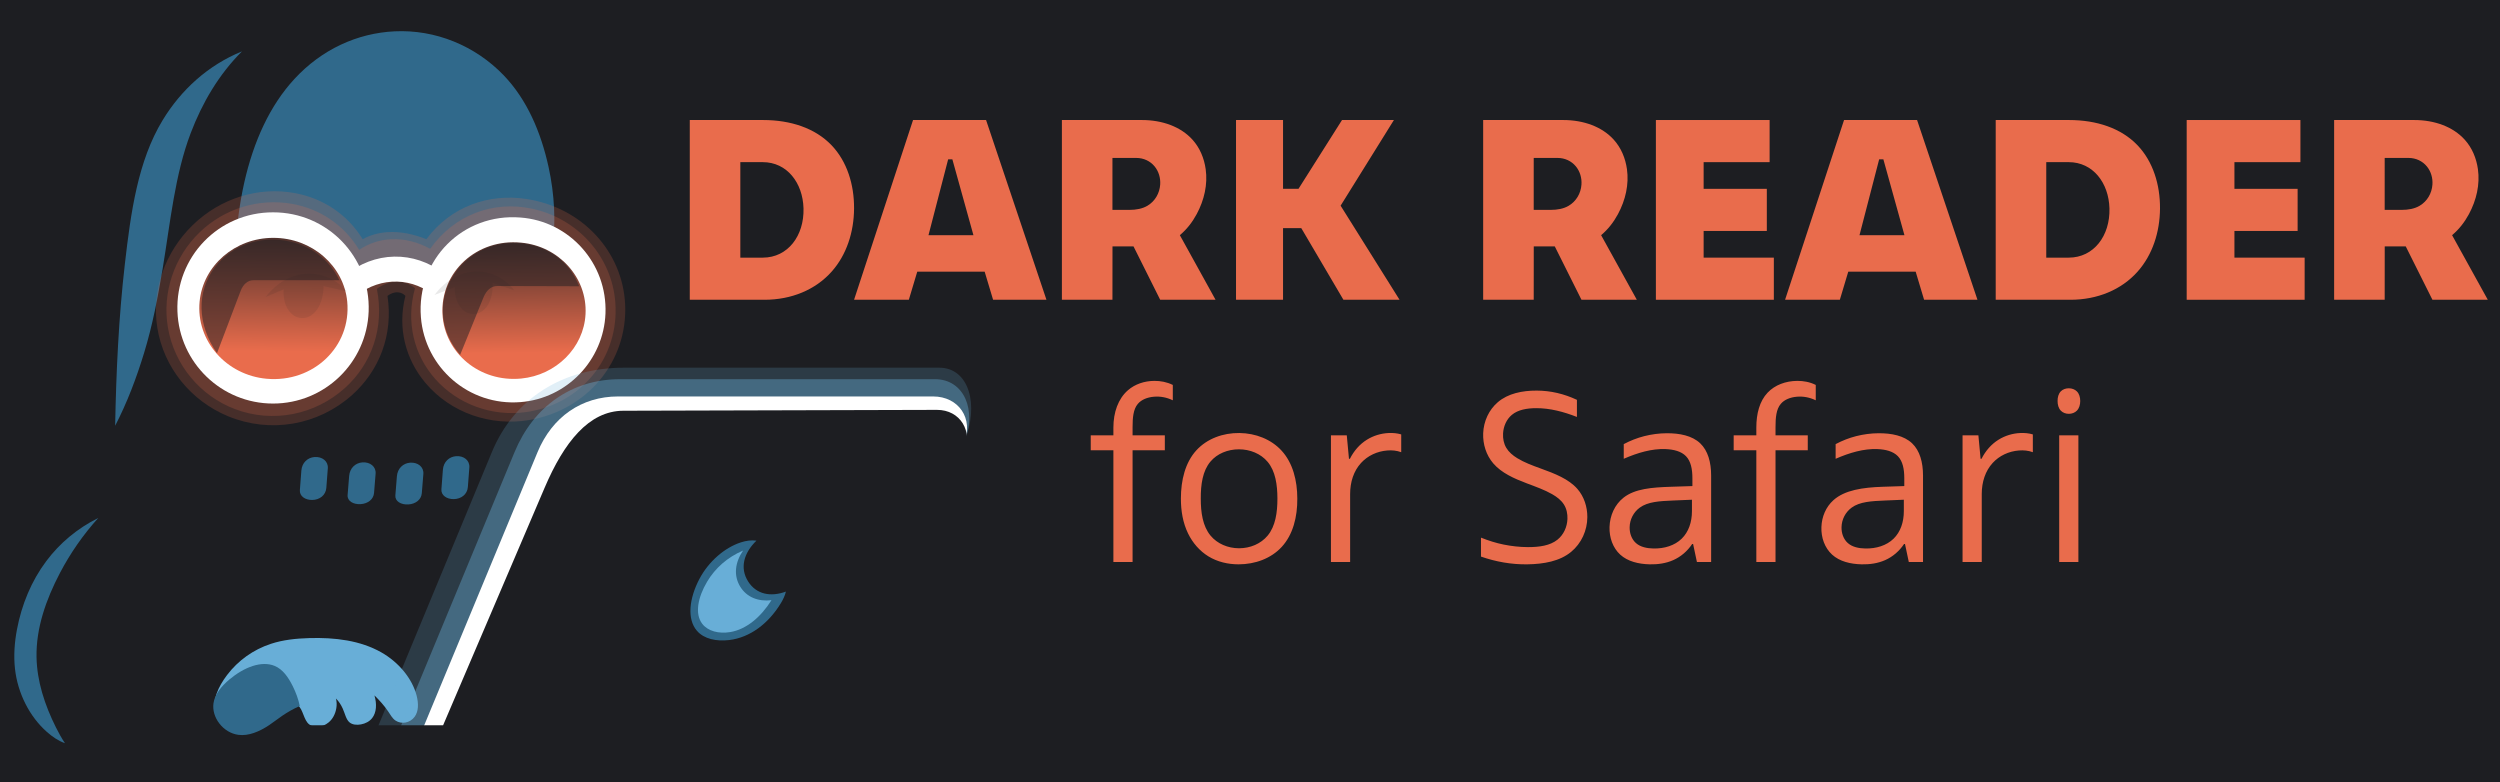
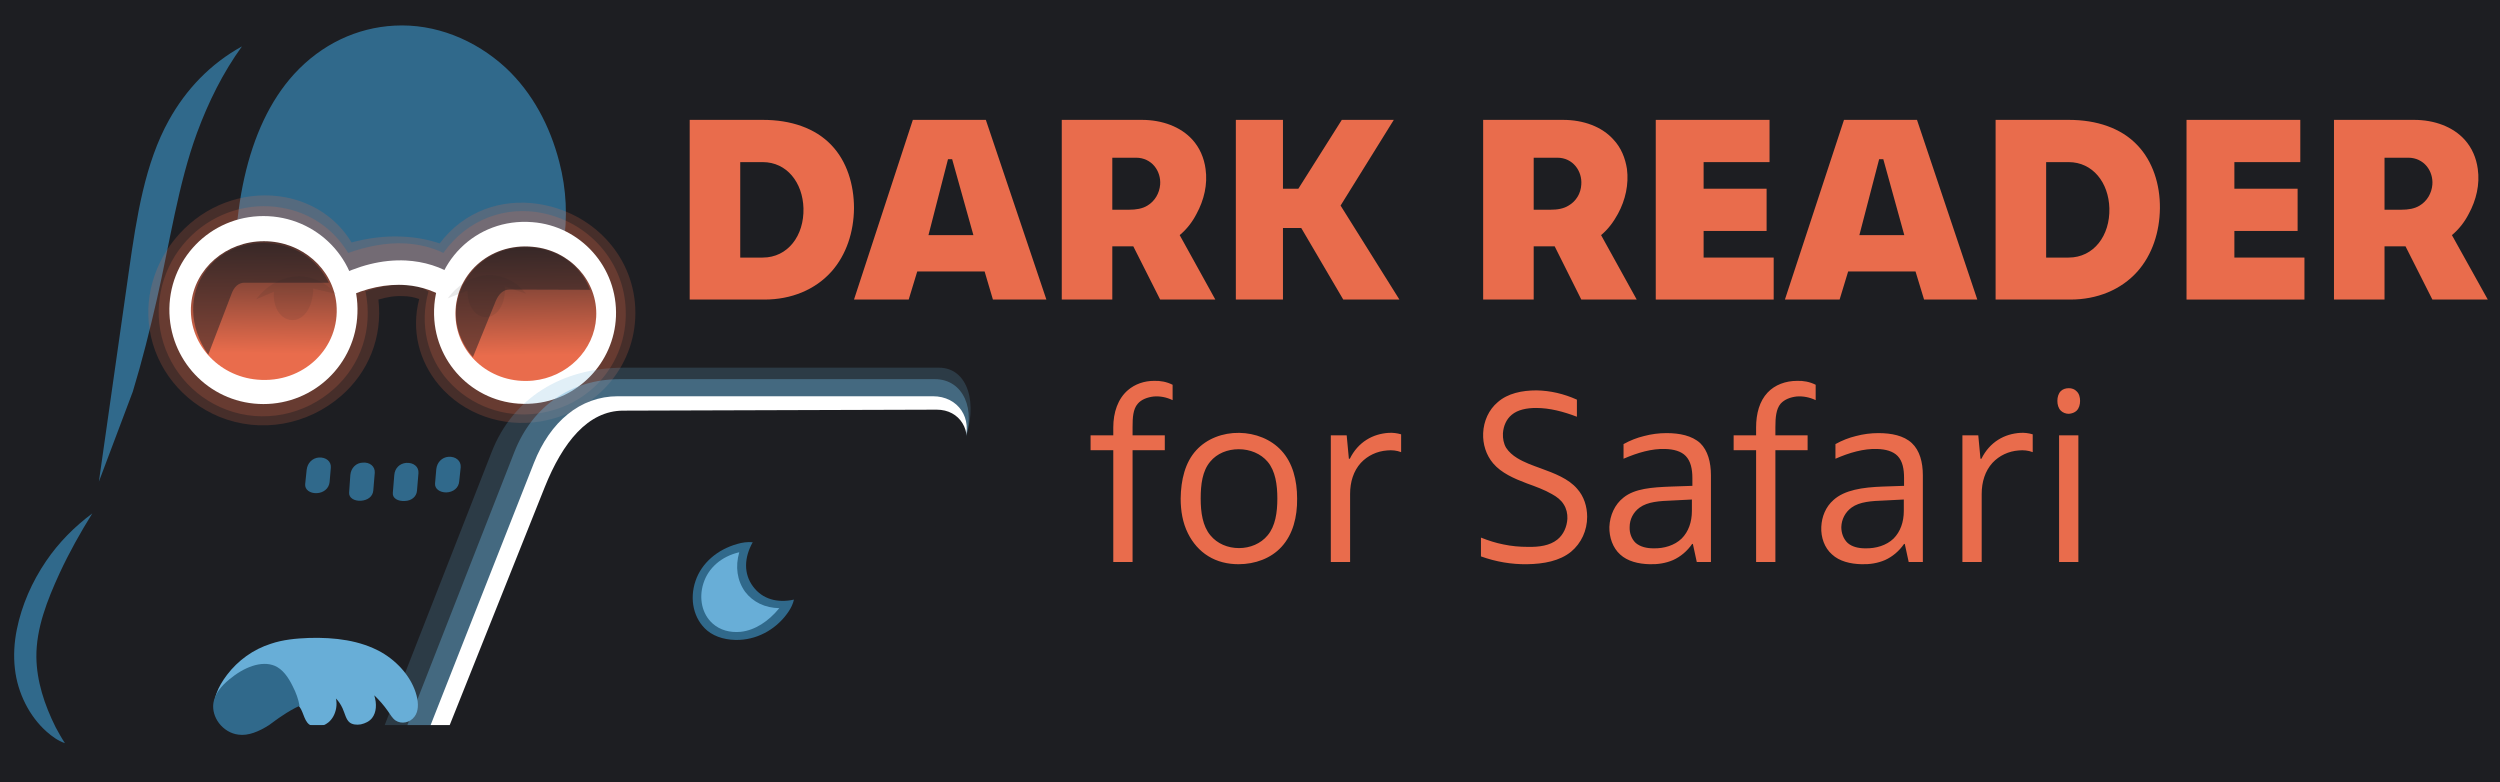
<svg xmlns="http://www.w3.org/2000/svg" viewBox="0 0 1024 320">
  <defs>
-     <linearGradient x1="111.814" y1="81.612" x2="111.054" y2="143.94" id="gradient2247" gradientUnits="userSpaceOnUse">
+     <linearGradient x1="118.3" y1="83.6" x2="117.6" y2="144.9" id="gradient19" gradientUnits="userSpaceOnUse">
      <stop offset="0%" stop-color="rgb(29,30,34)" />
      <stop offset="100%" stop-color="rgb(233,108,76)" />
    </linearGradient>
-     <linearGradient x1="210.66" y1="84.691" x2="211.437" y2="144.53" id="gradient2248" gradientUnits="userSpaceOnUse">
+     <linearGradient x1="215.5" y1="86.6" x2="216.3" y2="145.5" id="gradient20" gradientUnits="userSpaceOnUse">
      <stop offset="0%" stop-color="rgb(29,30,34)" />
      <stop offset="100%" stop-color="rgb(233,108,76)" />
    </linearGradient>
  </defs>
  <g>
-     <path d="M-12,-11 L1035,-11 L1035,330 L-12,330 L-12,-11 Z" fill="rgb(29,30,34)" opacity="1" />
-     <path d="M139.638,164.874 C179.387,163.284 217.266,171.337 237.052,196.531 C254.576,218.846 256.335,250.599 241.765,275.87 C226.855,301.731 196.382,316.349 159.844,316.349 L48.298,316.349 C36.294,316.349 29.35,302.344 24.732,285.713 C17.975,261.375 17.523,236.07 28.942,215.73 C47.04,183.495 91.096,166.815 139.638,164.874 Z" fill="rgb(29,30,34)" opacity="1" />
-     <path d="M84.374,215.368 C87.7,223.22 87.302,233.119 85.03,242.75 C83.532,249.099 81.234,255.207 77.96,260.817 C75.046,265.81 71.337,270.281 66.963,274.171 C70.303,272.002 74.036,270.772 77.96,270.244 C84.244,269.398 91.014,270.461 97.598,272.6 L103.936,299.853 C95.691,303.386 87.337,306.566 78.799,309.279 C65.341,313.556 51.972,317.104 39.523,314.778 C22.747,311.643 9.277,299.364 4.149,282.757 C0.341,270.429 1.871,256.606 6.556,243.447 C9.365,235.554 13.329,228.149 18.589,221.786 C27.273,211.282 39.197,204.129 52.284,201.73 C60.39,200.244 68.64,200.691 74.948,204.371 C79.192,206.846 82.388,210.68 84.374,215.368 Z" fill="rgb(29,30,34)" opacity="1" />
-     <path d="M40.25,212.159 C34.07,219.014 28.838,226.527 24.588,234.622 C18.809,245.631 14.752,257.299 14.961,269.119 C15.136,279.022 18.302,288.732 22.898,297.919 C24.015,300.151 25.21,302.345 26.612,304.418 C23.796,303.421 21.42,301.75 19.184,299.776 C12.126,293.547 7.233,283.959 6.136,273.933 C5.556,268.628 5.931,263.223 6.939,257.887 C8.871,247.659 12.822,238.023 18.973,229.809 C24.52,222.401 31.732,216.393 40.25,212.159 Z" fill="rgb(48,105,139)" opacity="1" />
-     <path d="M122.004,288.856 C124.222,290.666 124.355,294.938 126.652,296.714 C128.76,298.343 132.038,297.988 134.572,295.925 C136.284,294.533 137.367,292.423 137.754,290.082 C137.97,288.772 137.96,287.424 137.603,286.11 C138.788,287.282 139.691,288.697 140.365,290.188 C141.347,292.363 141.744,294.748 143.213,295.925 C144.392,296.87 146.137,297.036 147.862,296.714 C149.672,296.375 151.335,295.538 152.445,294.119 C154.216,291.851 154.421,288.387 153.373,284.833 C155.427,286.845 157.369,289.014 158.944,291.333 C159.934,292.791 160.727,294.294 162.001,295.142 C164.449,296.772 167.942,296.16 169.836,293.584 C171.435,291.408 171.508,288.237 170.629,284.854 C168.827,277.925 163.303,271.23 156.159,267.191 C147.569,262.337 137.286,261.05 126.647,261.362 C121.268,261.52 115.937,262.07 110.936,263.719 C103.778,266.08 97.547,270.511 93.019,276.477 C89.279,281.404 86.886,286.889 88.376,291.333 C90.048,296.318 95.523,298.995 101.376,296.904 C109.573,289.254 118.187,285.74 122.004,288.856 Z" fill="rgb(104,174,215)" opacity="1" />
-     <path d="M112.518,272.763 C115.843,274.149 118.133,277.449 119.946,281.119 C121.207,283.671 122.204,286.353 122.789,289.173 C120.309,290.257 117.948,291.605 115.719,293.1 C113.842,294.36 112.095,295.786 110.22,297.028 C106.188,299.699 101.791,301.543 97.653,300.991 C94.535,300.575 91.73,298.815 89.798,296.278 C87.981,293.893 87.04,290.941 87.44,288.07 C87.954,284.379 90.668,281.092 93.948,278.334 C100.035,273.214 107.178,270.536 112.518,272.763 Z" fill="rgb(48,105,139)" opacity="1" />
-     <path d="M19.392,204.939 L55.493,114.284 C56.431,104.592 57.695,94.96 59.504,85.403 C61.941,72.529 64.961,59.876 70.736,48.499 C77.226,35.712 86.823,24.75 98.815,17.211 C111.148,9.458 125.655,5.556 140.532,4.375 C160.453,2.795 180.215,6.095 195.887,16.409 C208.548,24.741 218.047,37.317 223.966,51.708 C231.264,69.452 232.741,89.317 229.582,109.471 L256.859,197.719 L239.183,212.749 L206.19,208.662 C199.47,219.016 191.592,224.193 181.839,224.193 L123.71,224.193 C112.936,224.193 103.709,219.288 95.43,209.479 L49.869,214.384 L19.392,204.939 Z" fill="rgb(29,30,34)" opacity="1" />
-     <path d="M99.11,21.046 C89.629,30.511 82.864,42.062 78.133,54.47 C71.63,71.53 69.799,90.861 66.655,109.851 C64.714,121.573 62.466,133.274 59.01,144.593 C55.893,154.8 52.107,164.857 47.169,174.382 C47.587,152.207 48.612,130.145 51.142,108.144 C53.578,86.968 56.479,65.906 66.617,49.232 C74.155,36.835 85.148,26.724 99.11,21.046 Z" fill="rgb(48,105,139)" opacity="1" />
-     <path d="M161.616,12.833 C146.315,13.575 131.767,20.235 120.581,32.359 C100.525,54.096 93.819,90.915 96.827,130.825 L130.437,132.195 C137.053,119.059 147.928,110.901 161.415,110.571 C174.506,110.251 185.49,117.44 192.494,129.742 L228.394,117.544 L226.272,102.767 C227.732,91.189 227.161,79.656 224.701,68.436 C221.582,54.209 215.903,40.825 206.317,30.85 C194.649,18.708 178.309,12.024 161.616,12.833 Z" fill="rgb(48,105,139)" opacity="1" />
-     <path d="M173.409,194.134 L172.775,201.99 C172.558,204.693 170.223,206.406 167.358,206.609 C164.234,206.829 161.747,205.311 161.94,202.913 L162.573,195.057 C162.832,191.849 165.133,189.726 167.991,189.515 C171.121,189.284 173.642,191.238 173.409,194.134 Z" fill="rgb(48,105,139)" opacity="1" />
-     <path d="M153.85,194.011 L153.216,201.867 C152.998,204.57 150.664,206.283 147.799,206.486 C144.675,206.706 142.188,205.188 142.381,202.79 L143.014,194.934 C143.273,191.726 145.574,189.603 148.432,189.392 C151.562,189.16 154.083,191.115 153.85,194.011 Z" fill="rgb(48,105,139)" opacity="1" />
-     <path d="M134.275,191.816 L133.665,199.828 C133.437,202.822 130.949,204.736 127.906,204.783 C124.973,204.829 122.642,203.208 122.829,200.751 L123.44,192.74 C123.684,189.531 125.99,187.404 128.857,187.197 C131.978,186.972 134.495,188.92 134.275,191.816 Z" fill="rgb(48,105,139)" opacity="1" />
-     <path d="M192.247,191.468 L191.637,199.48 C191.409,202.474 188.921,204.387 185.878,204.435 C182.945,204.481 180.614,202.86 180.801,200.404 L181.411,192.392 C181.656,189.183 183.962,187.056 186.829,186.849 C189.95,186.624 192.467,188.572 192.247,191.468 Z" fill="rgb(48,105,139)" opacity="1" />
-     <path d="M148.56,97.985 C151.711,96.23 155.163,95.324 158.713,95.085 C163.963,94.731 169.402,95.891 174.634,97.971 C184.751,84.396 200.328,79.208 215.482,81.475 C238.399,84.902 255.035,102.951 256.057,124.713 C257.141,147.807 240.771,167.962 216.746,172.046 C201.061,174.713 184.62,169.19 174.227,156.804 C166.185,147.22 162.674,134.386 166.059,121.177 C165.242,120.316 164.187,119.837 163.064,119.741 C161.568,119.614 160.054,120.175 158.713,121.192 C161.159,137.255 155.272,151.916 144.209,161.803 C130.288,174.244 110.688,177.62 93.445,170.506 C78.201,164.216 67.023,150.507 64.437,134.245 C62.003,118.943 67.583,103.227 78.941,92.184 C90.16,81.276 105.826,76.255 121.002,79.13 C132.15,81.242 142.19,87.6 148.56,97.985 Z" fill="rgb(233,108,76)" opacity="0.2" />
-     <path d="M147.11,102.337 C151.068,99.654 155.557,98.218 160.163,97.985 C165.641,97.709 171.119,99.141 176.206,101.898 C186.272,87.723 202.235,82.246 217.548,85.403 C236.724,89.356 250.648,105.174 252.045,123.911 C253.716,146.318 238.197,165.737 215.142,168.837 C201.631,170.654 187.526,165.698 178.238,155.199 C169.569,145.4 166.132,131.835 169.986,118.035 C167.971,116.358 165.56,115.477 163.064,115.39 C160.022,115.284 157.024,116.358 154.362,118.291 C157.553,134.182 152.254,149.027 141.308,158.902 C129.027,169.982 111.728,173.401 96.346,167.605 C81.992,162.196 71.407,149.483 68.788,134.245 C66.334,119.97 71.275,105.242 81.841,95.085 C91.849,85.465 105.855,81.089 119.552,83.481 C130.725,85.433 140.775,91.876 147.11,102.337 Z" fill="rgb(233,108,76)" opacity="0.2" />
-     <path d="M213.228,89.104 C233.196,90.609 248.809,107.814 248.004,128.416 C247.256,147.557 232.215,163.2 213.228,164.704 C192.039,166.383 174.04,150.554 172.404,129.928 C170.534,106.334 189.652,87.193 213.228,89.104 Z" fill="rgb(255,255,255)" opacity="1" />
-     <path d="M111.839,86.973 C134.054,86.929 151.833,105.177 151,127.585 C150.22,148.554 132.99,165.295 111.839,165.295 C90.688,165.295 73.457,148.554 72.678,127.585 C71.845,105.177 89.623,86.929 111.839,86.973 Z" fill="rgb(255,255,255)" opacity="1" />
-     <path d="M161.489,105.112 C168.682,104.973 175.647,107.328 181.695,111.866 L178.603,121.718 C174,117.739 168.521,115.524 162.747,115.348 C156.831,115.167 151.097,117.138 146.128,120.933 L141.393,112.723 C147.315,107.912 154.236,105.251 161.489,105.112 Z" fill="rgb(255,255,255)" opacity="1" />
-     <path d="M111.992,97.426 C127.794,97.43 140.833,108.924 142.224,123.535 C143.973,141.903 128.399,156.842 109.244,155.142 C92.777,153.68 80.228,139.681 81.76,123.535 C83.158,108.804 96.245,97.403 111.992,97.426 Z" fill="url(#gradient2247)" opacity="1" />
-     <path d="M213.469,99.396 C228.786,100.796 240.622,113.604 239.833,128.689 C239.112,142.471 227.716,153.687 213.469,155.052 C196.42,156.686 182.073,144.508 181.247,128.689 C180.345,111.416 195.313,97.597 213.469,99.396 Z" fill="url(#gradient2248)" opacity="1" />
-     <path d="M125.978,112.122 C132.072,111.916 137.786,114.483 142.144,119.373 L132.521,117.168 C132.481,124.892 128.572,130.557 123.495,130.27 C118.945,130.013 115.728,125.049 116.192,118.513 L108.784,121.674 C113.268,115.859 119.276,112.348 125.978,112.122 Z" fill="rgb(29,30,34)" opacity="0.1" />
-     <path d="M195.268,111.218 C201.206,111.165 206.672,113.886 210.641,118.905 L201.745,115.878 C202.179,123.101 198.774,128.61 193.927,128.622 C189.477,128.633 186.106,123.964 186.271,117.597 L177.972,120.826 C182.469,114.861 188.53,111.278 195.268,111.218 Z" fill="rgb(29,30,34)" opacity="0.1" />
-     <path d="M88.883,144.684 L98.56,119.172 C99.583,116.476 101.447,114.773 103.838,114.773 L139.027,114.773 C134.845,106.24 127.37,100.828 118.794,98.938 C106.87,96.311 94.926,100.36 88.003,109.495 C80.475,119.43 80.721,133.004 88.883,144.684 Z" fill="rgb(29,30,34)" opacity="0.5" />
-     <path d="M188.466,145.382 L198.027,121.844 C199.194,118.971 201.15,117.148 203.653,117.155 L237.223,117.253 C233.693,108.154 226.273,102.352 217.533,100.376 C204.134,97.346 191.072,102.953 184.715,114.44 C179.327,124.176 180.393,136.012 188.466,145.382 Z" fill="rgb(29,30,34)" opacity="0.5" />
-     <path d="M153.56,300.639 L201.477,185.165 C210.658,163.04 230.663,150.602 255.679,150.602 L384.69,150.602 C396.772,150.602 401.306,165.559 394.902,181.237 L349.341,292.783 C347.33,297.707 343.282,300.639 338.209,300.639 L153.56,300.639 Z" fill="rgb(104,174,215)" opacity="0.2" />
-     <path d="M162.851,300.639 L210.769,185.165 C218.56,166.39 234.299,155.315 253.973,155.315 L382.984,155.315 C394.835,155.315 400.313,167.99 394.902,181.237 L349.341,292.783 C347.33,297.707 343.282,300.639 338.209,300.639 L162.851,300.639 Z" fill="rgb(104,174,215)" opacity="0.4" />
-     <path d="M172.278,300.639 L220.195,185.165 C226.142,170.835 238.162,162.385 253.188,162.385 L382.199,162.385 C392.695,162.385 398.864,171.536 394.902,181.237 L349.341,292.783 C347.33,297.707 343.282,300.639 338.209,300.639 L172.278,300.639 Z" fill="rgb(255,255,255)" opacity="1" />
-     <path d="M223.13,199.661 C231.005,181.237 241.178,168.278 255.337,168.239 L383.77,167.883 C393.34,167.857 398.71,176.676 394.902,185.951 L346.199,304.566 C341.742,315.42 329.901,320.249 314.643,320.277 L118.654,320.633 C112.411,320.644 108.197,316.113 107.657,310.421 C106.963,303.108 112.272,297.067 120.225,297.067 L181.497,297.067 L223.13,199.661 Z" fill="rgb(29,30,34)" opacity="1" />
-     <path d="M306.442,238.181 C309.788,243.455 315.637,244.612 321.914,242.317 C321.496,244.069 320.695,245.664 319.766,247.183 C314.74,255.407 307.24,261.14 298.677,262.165 C293.451,262.791 288.372,261.725 285.483,258.398 C281.281,253.557 282.323,245.097 286.432,237.224 C290.199,230.006 296.832,224.276 303.54,222.135 C305.632,221.467 307.693,221.16 309.835,221.451 C304.675,226.472 302.913,232.619 306.442,238.181 Z" fill="rgb(48,105,139)" opacity="1" />
-     <path d="M303.19,240.283 C305.84,244.616 310.541,246.484 316,245.834 C311.592,252.836 305.651,257.82 299.055,258.906 C294.446,259.664 289.974,258.542 287.646,255.522 C284.474,251.408 285.887,244.585 289.613,238.301 C292.949,232.673 297.989,228.232 304.361,225.506 C301.058,230.375 300.399,235.719 303.19,240.283 Z" fill="rgb(104,174,215)" opacity="1" />
+     <path d="M-11.3,-11.5 L1035.6,-11.5 L1035.6,329.4 L-11.3,329.4 L-11.3,-11.5 Z" fill="rgb(29,30,34)" />
+     <path d="M67.8,185.7 C90.2,177.5 117.8,177.6 145.4,178.8 C163.9,179.6 182.3,180.7 199.2,186.6 C215.5,192.4 230.1,202.1 239.2,215.7 C251.6,233.9 253.8,256.8 244.6,275.6 C232.0,301.2 200.6,315.2 162.6,315.2 L51.1,315.2 C39.9,315.2 34.9,300.3 27.5,285.2 C21.6,273.0 14.2,261.6 13.5,249.6 C12.7,234.7 21.7,220.0 34.1,207.7 C43.6,198.2 54.6,190.6 67.8,185.7 Z" fill="rgb(29,30,34)" />
+     <path d="M87.7,214.9 C91.0,222.8 90.6,232.6 88.3,242.3 C86.8,248.6 84.5,254.7 81.3,260.3 C78.4,265.3 74.6,269.8 70.3,273.7 C73.6,271.5 77.3,270.3 81.3,269.8 C87.6,268.9 94.3,270.0 100.9,272.1 L107.2,299.4 C99.0,302.9 90.6,306.1 82.1,308.8 C68.7,313.1 55.3,316.6 42.8,314.3 C26.1,311.2 12.6,298.9 7.5,282.3 C3.7,270.0 5.2,256.1 9.9,243.0 C12.7,235.1 16.6,227.7 21.9,221.3 C30.6,210.8 42.5,203.7 55.6,201.3 C63.7,199.8 71.9,200.2 78.3,203.9 C82.5,206.4 85.7,210.2 87.7,214.9 Z" fill="rgb(29,30,34)" />
+     <path d="M37.8,210.3 C32.9,218.2 28.4,226.2 24.5,234.6 C19.3,245.9 14.8,257.4 14.9,269.1 C15.0,278.9 18.2,288.7 22.8,297.9 C24.0,300.1 25.2,302.3 26.6,304.4 C23.7,303.4 21.4,301.7 19.1,299.7 C12.1,293.5 7.2,283.9 6.1,273.9 C5.5,268.6 5.8,263.2 6.9,257.8 C8.9,247.9 13.1,238.3 18.9,229.8 C24.0,222.3 30.4,215.8 37.8,210.3 Z" fill="rgb(48,105,139)" />
+     <path d="M122.0,288.8 C124.2,290.6 124.3,294.9 126.6,296.7 C128.7,298.3 132.0,297.9 134.5,295.9 C136.2,294.5 137.3,292.4 137.7,290.0 C137.9,288.7 137.9,287.4 137.6,286.1 C138.7,287.2 139.6,288.6 140.3,290.1 C141.3,292.3 141.7,294.7 143.2,295.9 C144.3,296.8 146.1,297.0 147.8,296.7 C149.6,296.3 151.3,295.5 152.4,294.1 C154.2,291.8 154.4,288.3 153.3,284.8 C155.4,286.8 157.3,289.0 158.9,291.3 C159.9,292.7 160.7,294.2 162.0,295.1 C164.4,296.7 167.9,296.1 169.8,293.5 C171.4,291.4 171.5,288.2 170.6,284.8 C168.8,277.9 163.3,271.2 156.1,267.1 C147.5,262.3 137.2,261.0 126.6,261.3 C121.2,261.5 115.9,262.0 110.9,263.7 C103.7,266.0 97.5,270.5 93.0,276.4 C89.2,281.4 86.8,286.8 88.3,291.3 C90.0,296.3 95.5,298.9 101.3,296.9 C109.5,289.2 118.1,285.7 122.0,288.8 Z" fill="rgb(104,174,215)" />
+     <path d="M112.5,272.7 C115.8,274.1 118.1,277.4 119.9,281.1 C121.2,283.6 122.2,286.3 122.7,289.1 C120.3,290.2 117.9,291.6 115.7,293.1 C113.8,294.3 112.0,295.7 110.2,297.0 C106.1,299.6 101.7,301.5 97.6,300.9 C94.5,300.5 91.7,298.8 89.7,296.2 C87.9,293.8 87.0,290.9 87.4,288.0 C87.9,284.3 90.6,281.0 93.9,278.3 C100.0,273.2 107.1,270.5 112.5,272.7 Z" fill="rgb(48,105,139)" />
+     <path d="M39.1,205.4 L52.5,110.5 C55.9,86.5 59.4,63.6 70.3,45.7 C78.1,32.9 89.3,22.9 102.5,16.4 C114.2,10.7 127.2,7.9 140.4,7.1 C159.6,6.0 178.5,8.9 194.2,18.0 C208.8,26.5 220.0,39.9 226.2,55.8 C232.7,72.5 233.1,91.2 231.6,110.8 L223.7,209.9 C199.3,216.4 174.3,219.3 149.0,219.5 C112.5,219.9 75.5,214.4 39.1,205.4 Z" fill="rgb(29,30,34)" />
+     <path d="M99.1,19.0 C91.3,29.8 85.4,41.7 80.7,54.4 C73.0,75.4 69.6,99.1 64.3,122.4 C61.4,135.1 58.2,147.9 54.4,160.4 L40.5,197.3 L52.8,111.0 C56.0,88.5 59.4,66.8 69.2,49.2 C76.2,36.6 86.2,26.1 99.1,19.0 Z" fill="rgb(48,105,139)" />
+     <path d="M161.6,10.5 C146.2,11.3 131.7,18.1 120.5,30.3 C100.6,52.1 93.9,88.9 96.8,128.8 L130.4,130.1 C137.0,117.0 147.9,108.8 161.4,108.5 C174.5,108.2 185.4,115.4 192.4,127.7 L232.8,115.5 L230.7,100.7 C232.6,89.1 232.0,77.5 229.1,66.4 C225.3,51.6 218.1,38.0 207.2,27.8 C194.6,16.2 178.2,9.6 161.6,10.5 Z" fill="rgb(48,105,139)" />
+     <path d="M171.4,193.8 L170.8,201.0 C170.6,203.5 168.5,205.1 165.9,205.2 C163.0,205.4 160.7,204.1 160.9,201.9 L161.5,194.6 C161.7,191.7 163.8,189.8 166.4,189.6 C169.3,189.4 171.6,191.1 171.4,193.8 Z" fill="rgb(48,105,139)" />
+     <path d="M153.5,193.7 L152.9,200.9 C152.7,203.4 150.6,204.9 147.9,205.1 C145.1,205.3 142.8,203.9 143.0,201.7 L143.5,194.5 C143.8,191.6 145.9,189.6 148.5,189.5 C151.4,189.2 153.7,191.0 153.5,193.7 Z" fill="rgb(48,105,139)" />
+     <path d="M135.5,191.7 L135.0,197.5 C134.7,200.2 132.4,201.9 129.7,202.0 C127.0,202.1 124.8,200.6 125.0,198.3 L125.6,192.5 C125.9,189.6 128.0,187.6 130.6,187.4 C133.5,187.2 135.8,189.0 135.5,191.7 Z" fill="rgb(48,105,139)" />
+     <path d="M188.7,191.4 L188.1,197.1 C187.9,199.9 185.6,201.6 182.8,201.7 C180.1,201.7 178.0,200.2 178.2,198.0 L178.7,192.2 C179.0,189.3 181.1,187.3 183.7,187.1 C186.6,186.9 188.9,188.7 188.7,191.4 Z" fill="rgb(48,105,139)" />
+     <path d="M144.0,99.3 C150.8,97.5 157.6,96.6 164.4,96.9 C169.8,97.1 175.0,98.0 180.1,99.7 C190.1,86.4 205.4,81.3 220.3,83.5 C242.8,86.9 259.2,104.6 260.2,126.0 C261.3,148.7 245.2,168.5 221.5,172.6 C206.1,175.2 189.9,169.8 179.7,157.6 C171.8,148.1 168.3,135.5 171.7,122.5 C169.6,121.7 167.3,121.3 165.1,121.3 C161.8,121.1 158.4,121.7 155.0,122.7 C156.8,138.4 150.7,152.6 139.8,162.1 C125.9,174.2 106.7,177.6 89.8,170.7 C74.8,164.5 63.8,151.0 61.3,135.0 C58.9,119.9 64.4,104.5 75.6,93.6 C86.6,82.9 102.0,78.0 116.9,80.8 C127.9,82.9 137.8,89.1 144.0,99.3 Z" fill="rgb(233,108,76)" opacity="0.2" />
+     <path d="M142.6,103.6 C150.3,100.9 158.1,99.3 165.9,99.7 C171.3,100.0 176.7,101.2 181.6,103.6 C191.5,89.6 207.3,84.2 222.3,87.3 C241.2,91.2 254.9,106.8 256.2,125.2 C257.9,147.3 242.6,166.4 219.9,169.4 C206.7,171.2 192.8,166.3 183.6,156.0 C175.1,146.4 171.7,133.0 175.5,119.4 C173.5,118.0 171.3,117.2 168.7,116.8 C163.2,116.0 156.4,117.2 149.7,119.3 C152.9,134.9 147.7,149.5 136.9,159.2 C124.8,170.1 107.8,173.5 92.7,167.8 C78.6,162.5 68.2,150.0 65.6,135.0 C63.2,121.0 68.0,106.5 78.4,96.5 C88.3,87.0 102.0,82.7 115.5,85.1 C126.5,87.0 136.4,93.3 142.6,103.6 Z" fill="rgb(233,108,76)" opacity="0.2" />
+     <path d="M218.1,91.0 C237.7,92.5 253.1,109.4 252.3,129.7 C251.5,148.5 236.7,163.9 218.1,165.3 C197.2,167.0 179.5,151.4 177.9,131.1 C176.1,107.9 194.9,89.1 218.1,91.0 Z" fill="rgb(255,255,255)" />
+     <path d="M107.9,88.5 C129.8,88.5 147.3,106.4 146.4,128.4 C145.7,149.1 128.7,165.5 107.9,165.5 C87.1,165.5 70.2,149.1 69.4,128.4 C68.6,106.4 86.1,88.5 107.9,88.5 Z" fill="rgb(255,255,255)" />
+     <path d="M166.3,106.7 C173.6,107.1 180.7,109.2 187.0,113.4 L184.0,123.1 C178.8,119.4 172.7,117.3 166.5,116.8 C158.2,116.1 149.7,118.1 141.6,121.9 L137.0,113.8 C146.4,108.9 156.4,106.2 166.3,106.7 Z" fill="rgb(255,255,255)" />
+     <path d="M108.1,98.8 C123.6,98.8 136.4,110.1 137.8,124.5 C139.5,142.5 124.2,157.2 105.4,155.5 C89.2,154.1 76.8,140.3 78.3,124.5 C79.7,110.0 92.6,98.8 108.1,98.8 Z" fill="url(#gradient19)" />
+     <path d="M218.3,101.1 C233.4,102.5 245.0,115.1 244.2,129.9 C243.5,143.5 232.3,154.5 218.3,155.9 C201.5,157.5 187.4,145.5 186.6,129.9 C185.7,112.9 200.4,99.3 218.3,101.1 Z" fill="url(#gradient20)" />
+     <path d="M121.8,113.2 C127.8,113.0 133.4,115.6 137.7,120.4 L128.3,118.2 C128.2,125.8 124.4,131.4 119.4,131.1 C114.9,130.8 111.7,125.9 112.2,119.5 L104.9,122.6 C109.3,116.9 115.2,113.5 121.8,113.2 Z" fill="rgb(29,30,34)" opacity="0.1" />
+     <path d="M200.4,112.7 C206.2,112.7 211.6,115.4 215.5,120.3 L206.8,117.3 C207.2,124.4 203.8,129.8 199.1,129.9 C194.7,129.9 191.4,125.3 191.5,119.0 L183.4,122.2 C187.8,116.3 193.8,112.8 200.4,112.7 Z" fill="rgb(29,30,34)" opacity="0.1" />
+     <path d="M85.3,145.3 L94.9,120.2 C95.9,117.5 97.7,115.8 100.1,115.8 L134.7,115.8 C130.5,107.4 123.2,102.1 114.8,100.3 C103.0,97.7 91.3,101.7 84.5,110.6 C77.1,120.4 77.3,133.8 85.3,145.3 Z" fill="rgb(29,30,34)" opacity="0.5" />
+     <path d="M193.7,146.3 L203.1,123.2 C204.3,120.4 206.2,118.6 208.6,118.6 L241.7,118.7 C238.2,109.7 230.9,104.0 222.3,102.1 C209.1,99.1 196.3,104.6 190.0,115.9 C184.7,125.5 185.8,137.1 193.7,146.3 Z" fill="rgb(29,30,34)" opacity="0.5" />
+     <path d="M156.2,300.5 L201.4,185.1 C210.1,162.9 230.2,150.6 255.6,150.6 L384.6,150.6 C396.5,150.6 400.9,165.4 394.9,181.2 L352.0,292.7 C350.1,297.6 346.0,300.5 340.9,300.5 L156.2,300.5 Z" fill="rgb(104,174,215)" opacity="0.2" />
+     <path d="M165.5,300.5 L210.7,185.1 C218.1,166.3 234.0,155.3 253.9,155.3 L382.9,155.3 C394.6,155.3 400.0,167.8 394.9,181.2 L352.0,292.7 C350.1,297.6 346.0,300.5 340.9,300.5 L165.5,300.5 Z" fill="rgb(104,174,215)" opacity="0.4" />
+     <path d="M175.0,300.5 L218.7,189.6 C225.3,172.8 237.6,162.3 253.1,162.3 L382.1,162.3 C392.5,162.3 398.6,171.4 394.9,181.2 L352.0,292.7 C350.1,297.6 346.0,300.5 340.9,300.5 L175.0,300.5 Z" fill="rgb(255,255,255)" />
+     <path d="M223.1,199.6 C230.5,181.1 240.9,168.2 255.3,168.2 L383.7,167.8 C393.2,167.8 398.5,176.5 394.9,185.9 L348.9,304.5 C345.3,313.6 333.0,315.3 317.7,315.3 L119.0,315.3 C115.6,315.3 112.7,314.8 111.3,313.0 C110.1,311.4 110.1,308.9 110.2,306.4 C110.2,304.3 110.2,302.1 111.2,300.5 C112.7,298.1 116.1,297.0 120.2,297.0 L184.2,297.0 L223.1,199.6 Z" fill="rgb(29,30,34)" />
+     <path d="M308.5,240.3 C312.3,245.4 318.4,247.1 325.2,245.6 C324.8,247.4 324.0,249.0 323.0,250.5 C318.5,257.2 311.1,261.7 302.9,262.1 C298.1,262.3 293.2,261.2 289.7,258.3 C284.1,253.6 282.3,245.5 284.9,237.9 C287.4,230.6 293.8,225.1 302.0,222.8 C304.0,222.2 306.2,221.9 308.3,222.1 C304.8,228.4 304.5,235.0 308.5,240.3 Z" fill="rgb(48,105,139)" />
+     <path d="M305.2,242.4 C308.5,246.7 313.4,249.0 319.2,249.1 C314.8,254.5 309.2,258.2 303.3,258.8 C299.0,259.2 294.9,258.1 291.9,255.4 C287.5,251.5 286.2,245.0 288.1,239.0 C290.1,232.6 295.5,227.9 302.8,226.2 C301.1,232.1 301.9,237.8 305.2,242.4 Z" fill="rgb(104,174,215)" />
    <g>
-       <path d="M282.531,49.161 L282.531,122.784 L313.135,122.784 C324.142,122.784 333.977,118.73 340.623,111.28 C346.771,104.39 349.765,95.049 349.826,85.397 C349.888,75.618 346.959,66.149 340.623,59.514 C333.904,52.478 323.826,49.161 312.557,49.161 L282.531,49.161 Z M303.237,66.416 L312.44,66.416 C322.349,66.416 328.847,74.879 329.12,85.397 C329.408,96.51 322.743,105.528 312.44,105.528 L303.237,105.528 L303.237,66.416 Z" fill="rgb(233,108,76)" opacity="1" />
-       <path d="M373.984,49.161 L349.826,122.784 L372.258,122.784 L375.709,111.28 L403.317,111.28 L406.769,122.784 L428.625,122.784 L403.893,49.161 L373.984,49.161 Z M388.363,65.266 L390.089,65.266 L398.716,96.326 L380.31,96.326 L388.363,65.266 Z" fill="rgb(233,108,76)" opacity="1" />
-       <path d="M434.952,49.161 L434.952,122.784 L455.658,122.784 L455.676,100.927 L464.286,100.927 L475.214,122.784 L497.892,122.784 L483.267,96.326 C486.15,93.903 488.421,90.951 490.169,87.698 C493.264,81.937 494.726,75.548 493.85,69.292 C493.221,64.798 491.466,60.561 488.443,57.214 C483.648,51.903 476.083,49.161 467.737,49.161 L434.952,49.161 Z M455.658,64.691 L465.436,64.691 C468.452,64.691 471.122,65.975 472.914,68.142 C474.619,70.204 475.405,72.913 475.214,75.619 C474.961,79.207 473.07,82.432 470.038,84.247 C467.927,85.51 465.352,85.972 462.56,85.972 L455.656,85.972 L455.658,64.691 Z" fill="rgb(233,108,76)" opacity="1" />
-       <path d="M506.274,49.161 L506.274,122.784 L525.532,122.784 L525.532,93.45 L533.009,93.45 L550.264,122.784 L573.256,122.784 L549.114,84.247 L570.946,49.161 L549.689,49.161 L531.859,77.345 L525.532,77.345 L525.532,49.161 L506.274,49.161 Z" fill="rgb(233,108,76)" opacity="1" />
-       <path d="M678.251,49.161 L678.251,122.784 L726.566,122.784 L726.566,105.528 L697.807,105.528 L697.807,94.6 L723.69,94.6 L723.69,77.345 L697.807,77.345 L697.807,66.416 L724.833,66.416 L724.833,49.161 L678.251,49.161 Z" fill="rgb(233,108,76)" opacity="1" />
-       <path d="M956.06,49.161 L956.06,122.784 L976.766,122.784 L976.784,100.927 L985.394,100.927 L996.322,122.784 L1019,122.784 L1004.375,96.326 C1007.258,93.903 1009.529,90.951 1011.277,87.698 C1014.372,81.937 1015.834,75.548 1014.958,69.292 C1014.329,64.798 1012.574,60.561 1009.551,57.214 C1004.756,51.903 997.191,49.161 988.845,49.161 L956.06,49.161 Z M976.766,64.691 L986.544,64.691 C989.56,64.691 992.23,65.975 994.022,68.142 C995.727,70.204 996.514,72.913 996.322,75.619 C996.069,79.207 994.178,82.432 991.146,84.247 C989.035,85.51 986.46,85.972 983.668,85.972 L976.764,85.972 L976.766,64.691 Z" fill="rgb(233,108,76)" opacity="1" />
-       <path d="M607.504,49.161 L607.504,122.784 L628.211,122.784 L628.229,100.927 L636.838,100.927 L647.767,122.784 L670.444,122.784 L655.819,96.326 C658.702,93.903 660.973,90.951 662.721,87.698 C665.817,81.937 667.278,75.548 666.402,69.292 C665.773,64.798 664.018,60.561 660.996,57.214 C656.201,51.903 648.635,49.161 640.289,49.161 L607.504,49.161 Z M628.211,64.691 L637.989,64.691 C641.004,64.691 643.674,65.975 645.466,68.142 C647.171,70.204 647.958,72.913 647.767,75.619 C647.513,79.207 645.622,82.432 642.59,84.247 C640.479,85.51 637.904,85.972 635.113,85.972 L628.208,85.972 L628.211,64.691 Z" fill="rgb(233,108,76)" opacity="1" />
-       <path d="M755.324,49.161 L731.167,122.784 L753.599,122.784 L757.05,111.28 L784.658,111.28 L788.109,122.784 L809.966,122.784 L785.233,49.161 L755.324,49.161 Z M769.704,65.266 L771.429,65.266 L780.057,96.326 L761.651,96.326 L769.704,65.266 Z" fill="rgb(233,108,76)" opacity="1" />
-       <path d="M817.443,49.161 L817.443,122.784 L848.047,122.784 C859.055,122.784 868.889,118.73 875.536,111.28 C881.684,104.39 884.678,95.049 884.739,85.397 C884.8,75.618 881.872,66.149 875.536,59.514 C868.816,52.478 858.738,49.161 847.469,49.161 L817.443,49.161 Z M838.149,66.416 L847.352,66.416 C857.261,66.416 863.759,74.879 864.032,85.397 C864.321,96.51 857.655,105.528 847.352,105.528 L838.149,105.528 L838.149,66.416 Z" fill="rgb(233,108,76)" opacity="1" />
-       <path d="M895.667,49.161 L895.667,122.784 L943.981,122.784 L943.981,105.528 L915.223,105.528 L915.223,94.6 L941.106,94.6 L941.106,77.345 L915.223,77.345 L915.223,66.416 L942.249,66.416 L942.249,49.161 L895.667,49.161 Z" fill="rgb(233,108,76)" opacity="1" />
+       <path d="M282.5,49.1 L282.5,122.7 L313.1,122.7 C324.1,122.7 333.9,118.7 340.6,111.2 C346.7,104.3 349.7,95.0 349.8,85.3 C349.8,75.6 346.9,66.1 340.6,59.5 C333.9,52.4 323.8,49.1 312.5,49.1 L282.5,49.1 Z M303.2,66.4 L312.4,66.4 C322.3,66.4 328.8,74.8 329.1,85.3 C329.4,96.5 322.7,105.5 312.4,105.5 L303.2,105.5 L303.2,66.4 Z" fill="rgb(233,108,76)" />
+       <path d="M373.9,49.1 L349.8,122.7 L372.2,122.7 L375.7,111.2 L403.3,111.2 L406.7,122.7 L428.6,122.7 L403.8,49.1 L373.9,49.1 Z M388.3,65.2 L390.0,65.2 L398.7,96.3 L380.3,96.3 L388.3,65.2 Z" fill="rgb(233,108,76)" />
+       <path d="M434.9,49.1 L434.9,122.7 L455.6,122.7 L455.6,100.9 L464.2,100.9 L475.2,122.7 L497.8,122.7 L483.2,96.3 C486.1,93.9 488.4,90.9 490.1,87.6 C493.2,81.9 494.7,75.5 493.8,69.2 C493.2,64.7 491.4,60.5 488.4,57.2 C483.6,51.9 476.0,49.1 467.7,49.1 L434.9,49.1 Z M455.6,64.6 L465.4,64.6 C468.4,64.6 471.1,65.9 472.9,68.1 C474.6,70.2 475.4,72.9 475.2,75.6 C474.9,79.2 473.0,82.4 470.0,84.2 C467.9,85.5 465.3,85.9 462.5,85.9 L455.6,85.9 L455.6,64.6 Z" fill="rgb(233,108,76)" />
+       <path d="M506.2,49.1 L506.2,122.7 L525.5,122.7 L525.5,93.4 L533.0,93.4 L550.2,122.7 L573.2,122.7 L549.1,84.2 L570.9,49.1 L549.6,49.1 L531.8,77.3 L525.5,77.3 L525.5,49.1 L506.2,49.1 Z" fill="rgb(233,108,76)" />
+       <path d="M678.2,49.1 L678.2,122.7 L726.5,122.7 L726.5,105.5 L697.8,105.5 L697.8,94.6 L723.6,94.6 L723.6,77.3 L697.8,77.3 L697.8,66.4 L724.8,66.4 L724.8,49.1 L678.2,49.1 Z" fill="rgb(233,108,76)" />
+       <path d="M956.0,49.1 L956.0,122.7 L976.7,122.7 L976.7,100.9 L985.3,100.9 L996.3,122.7 L1019,122.7 L1004.3,96.3 C1007.2,93.9 1009.5,90.9 1011.2,87.6 C1014.3,81.9 1015.8,75.5 1014.9,69.2 C1014.3,64.7 1012.5,60.5 1009.5,57.2 C1004.7,51.9 997.1,49.1 988.8,49.1 L956.0,49.1 Z M976.7,64.6 L986.5,64.6 C989.5,64.6 992.2,65.9 994.0,68.1 C995.7,70.2 996.5,72.9 996.3,75.6 C996.0,79.2 994.1,82.4 991.1,84.2 C989.0,85.5 986.4,85.9 983.6,85.9 L976.7,85.9 L976.7,64.6 Z" fill="rgb(233,108,76)" />
+       <path d="M607.5,49.1 L607.5,122.7 L628.2,122.7 L628.2,100.9 L636.8,100.9 L647.7,122.7 L670.4,122.7 L655.8,96.3 C658.7,93.9 660.9,90.9 662.7,87.6 C665.8,81.9 667.2,75.5 666.4,69.2 C665.7,64.7 664.0,60.5 660.9,57.2 C656.2,51.9 648.6,49.1 640.2,49.1 L607.5,49.1 Z M628.2,64.6 L637.9,64.6 C641.0,64.6 643.6,65.9 645.4,68.1 C647.1,70.2 647.9,72.9 647.7,75.6 C647.5,79.2 645.6,82.4 642.5,84.2 C640.4,85.5 637.9,85.9 635.1,85.9 L628.2,85.9 L628.2,64.6 Z" fill="rgb(233,108,76)" />
+       <path d="M755.3,49.1 L731.1,122.7 L753.5,122.7 L757.0,111.2 L784.6,111.2 L788.1,122.7 L809.9,122.7 L785.2,49.1 L755.3,49.1 Z M769.7,65.2 L771.4,65.2 L780.0,96.3 L761.6,96.3 L769.7,65.2 Z" fill="rgb(233,108,76)" />
+       <path d="M817.4,49.1 L817.4,122.7 L848.0,122.7 C859.0,122.7 868.8,118.7 875.5,111.2 C881.6,104.3 884.6,95.0 884.7,85.3 C884.8,75.6 881.8,66.1 875.5,59.5 C868.8,52.4 858.7,49.1 847.4,49.1 L817.4,49.1 Z M838.1,66.4 L847.3,66.4 C857.2,66.4 863.7,74.8 864.0,85.3 C864.3,96.5 857.6,105.5 847.3,105.5 L838.1,105.5 L838.1,66.4 Z" fill="rgb(233,108,76)" />
+       <path d="M895.6,49.1 L895.6,122.7 L943.9,122.7 L943.9,105.5 L915.2,105.5 L915.2,94.6 L941.1,94.6 L941.1,77.3 L915.2,77.3 L915.2,66.4 L942.2,66.4 L942.2,49.1 L895.6,49.1 Z" fill="rgb(233,108,76)" />
    </g>
-     <path d="M477.114,184.419 L463.904,184.419 L463.904,230.204 L456.044,230.204 L456.044,184.419 L446.764,184.419 L446.764,178.311 L456.044,178.311 L456.044,175.138 C456.044,168.905 457.999,163.328 462,159.846 C464.916,157.309 468.755,156.05 472.758,156.01 C475.361,155.984 477.971,156.481 480.381,157.667 L480.381,163.964 C477.899,162.761 475.238,162.265 472.616,162.497 C470.013,162.726 467.551,163.642 466.034,165.456 C464.183,167.669 463.904,171.09 463.904,174.949 L463.904,178.311 L477.114,178.311 L477.114,184.419 Z M531.375,204.21 C531.436,211.725 529.619,218.998 524.983,224.025 C520.636,228.738 514.147,231.148 507.322,231.151 C502.957,231.153 498.63,230.131 494.964,227.884 C491.362,225.677 488.512,222.367 486.631,218.509 C484.499,214.138 483.689,209.201 483.695,204.21 C483.705,196.69 485.458,189.444 490.04,184.442 C494.384,179.701 500.897,177.288 507.653,177.364 C514.292,177.438 520.666,179.912 524.959,184.608 C529.536,189.615 531.371,196.798 531.375,204.21 Z M491.839,204.21 C491.828,209.946 492.642,215.52 495.816,219.362 C498.605,222.736 502.963,224.564 507.511,224.57 C512.062,224.575 516.431,222.757 519.23,219.385 C522.419,215.543 523.239,209.958 523.231,204.21 C523.223,198.51 522.404,192.971 519.23,189.177 C516.416,185.814 512.008,184.032 507.416,184.04 C502.887,184.047 498.541,185.796 495.769,189.106 C492.592,192.9 491.806,198.475 491.839,204.21 Z M568.827,177.364 C570.542,177.287 572.267,177.442 573.941,177.932 L573.941,185.224 C572.101,184.533 570.167,184.366 568.259,184.513 C564.088,184.836 560.231,186.634 557.487,189.627 C554.477,192.91 553.013,197.411 553.013,202.364 L553.013,230.204 L545.153,230.204 L545.153,178.311 L551.64,178.311 L552.539,187.923 L552.918,187.923 C554.566,184.661 556.914,181.959 559.878,180.11 C562.555,178.44 565.637,177.506 568.827,177.364 Z M650.171,211.786 C650.154,217.337 647.713,222.588 643.542,226.038 C638.873,229.899 632.314,231.058 625.55,231.151 C619.123,231.24 612.786,230.124 606.611,227.979 L606.611,220.214 C609.629,221.428 612.713,222.415 615.891,223.055 C619.175,223.716 622.493,224.088 625.834,224.096 C630.429,224.109 634.886,223.521 637.955,221.042 C640.456,219.023 641.899,215.884 642.027,212.543 C642.106,210.466 641.67,208.369 640.583,206.649 C639.462,204.875 637.73,203.542 635.753,202.411 C632.643,200.632 629.002,199.34 625.455,198.008 C620.124,196.004 614.993,193.704 611.653,189.816 C608.751,186.438 607.335,181.943 607.51,177.458 C607.703,172.514 609.864,167.85 613.524,164.722 C617.658,161.188 623.459,159.971 629.432,159.987 C635.096,160.002 640.652,161.301 645.909,163.775 L645.909,170.782 C640.404,168.63 634.834,167.169 629.243,167.184 C625.448,167.194 621.796,167.805 619.253,169.93 C617.073,171.752 615.823,174.559 615.654,177.553 C615.538,179.615 615.938,181.707 616.98,183.448 C618.015,185.178 619.607,186.527 621.454,187.662 C624.323,189.424 627.733,190.688 631.09,191.9 C636.877,193.988 642.538,196.2 646.075,200.233 C648.837,203.382 650.184,207.576 650.171,211.786 Z M695.057,230.204 L693.494,222.818 L693.115,222.818 C691.147,225.77 688.486,228.041 685.374,229.423 C682.391,230.748 679.077,231.224 675.739,231.151 C671.137,231.05 666.694,229.967 663.641,227.174 C660.611,224.401 659.131,220.183 659.262,215.858 C659.404,211.145 661.402,206.689 665,203.846 C669.639,200.181 676.617,199.632 684.403,199.381 L693.21,199.097 L693.21,195.877 C693.21,192.184 692.577,188.921 690.582,186.857 C688.628,184.835 685.518,184.077 682.178,183.945 C676.628,183.726 670.801,185.421 665.086,187.923 L665.086,181.909 C667.766,180.491 670.571,179.382 673.49,178.642 C676.494,177.881 679.564,177.475 682.652,177.458 C687.96,177.431 693.086,178.423 696.406,181.578 C699.576,184.59 700.881,189.363 700.881,194.788 L700.881,230.204 L695.057,230.204 Z M677.301,224.665 C681.699,224.74 685.916,223.481 688.831,220.64 C691.642,217.898 693.021,213.877 693.021,209.371 L693.021,204.684 L685.161,205.015 C679.791,205.242 674.958,205.503 671.643,207.927 C669.078,209.803 667.563,212.777 667.5,215.952 C667.451,218.438 668.32,220.873 670.081,222.439 C671.902,224.059 674.572,224.618 677.301,224.665 Z M740.463,184.419 L727.253,184.419 L727.253,230.204 L719.394,230.204 L719.394,184.419 L710.113,184.419 L710.113,178.311 L719.394,178.311 L719.394,175.138 C719.394,169.445 720.71,164.329 724,160.846 C727.007,157.663 731.434,156.052 736.107,156.01 C738.713,155.987 741.324,156.468 743.731,157.667 L743.731,163.964 C741.249,162.761 738.587,162.265 735.965,162.497 C733.363,162.726 730.901,163.642 729.384,165.456 C727.533,167.669 727.253,171.09 727.253,174.949 L727.253,178.311 L740.463,178.311 L740.463,184.419 Z M781.846,230.204 L780.283,222.818 L779.904,222.818 C777.936,225.77 775.275,228.041 772.163,229.423 C769.18,230.748 765.866,231.225 762.528,231.151 C757.93,231.049 753.489,229.964 750.43,227.174 C747.39,224.402 745.893,220.187 746.051,215.858 C746.203,211.657 747.866,207.649 751,204.846 C755.589,200.742 762.976,199.646 771.192,199.381 L779.999,199.097 L779.999,195.877 C779.999,192.184 779.366,188.921 777.371,186.857 C775.417,184.835 772.307,184.077 768.967,183.945 C763.417,183.726 757.59,185.421 751.874,187.923 L751.874,181.909 C754.555,180.491 757.36,179.382 760.279,178.642 C763.283,177.881 766.353,177.475 769.441,177.458 C774.749,177.431 779.875,178.423 783.195,181.578 C786.365,184.59 787.669,189.363 787.669,194.788 L787.669,230.204 L781.846,230.204 Z M764.09,224.665 C768.488,224.74 772.705,223.481 775.619,220.64 C778.431,217.898 779.81,213.877 779.81,209.371 L779.81,204.684 L771.95,205.015 C766.58,205.242 761.747,205.503 758.432,207.927 C755.867,209.803 754.351,212.777 754.289,215.952 C754.24,218.438 755.109,220.873 756.87,222.439 C758.691,224.059 761.361,224.618 764.09,224.665 Z M827.537,177.364 C829.252,177.287 830.976,177.442 832.65,177.932 L832.65,185.224 C830.811,184.533 828.876,184.366 826.968,184.513 C822.798,184.836 818.941,186.634 816.197,189.627 C813.187,192.91 811.722,197.411 811.722,202.364 L811.722,230.204 L803.862,230.204 L803.862,178.311 L810.349,178.311 L811.249,187.923 L811.628,187.923 C813.276,184.661 815.623,181.959 818.588,180.11 C821.265,178.44 824.346,177.506 827.537,177.364 Z M851.305,230.204 L843.446,230.204 L843.446,178.311 L851.305,178.311 L851.305,230.204 Z M842.783,164.248 C842.774,162.733 843.151,161.268 844.108,160.295 C844.945,159.445 846.164,159.028 847.423,159.04 C848.661,159.052 849.856,159.479 850.69,160.319 C851.657,161.292 852.062,162.745 852.063,164.248 C852.064,165.758 851.657,167.216 850.69,168.202 C849.855,169.053 848.66,169.496 847.423,169.504 C846.163,169.512 844.945,169.07 844.108,168.202 C843.158,167.217 842.778,165.758 842.783,164.248 Z" fill="rgb(233,108,76)" opacity="1" />
+     <path d="M477.1,184.4 L463.9,184.4 L463.9,230.2 L456.0,230.2 L456.0,184.4 L446.7,184.4 L446.7,178.3 L456.0,178.3 L456.0,175.1 C456.0,168.9 457.9,163.3 462,159.8 C464.9,157.3 468.7,156.0 472.7,156.0 C475.3,155.9 477.9,156.4 480.3,157.6 L480.3,163.9 C477.8,162.7 475.2,162.2 472.6,162.4 C470.0,162.7 467.5,163.6 466.0,165.4 C464.1,167.6 463.9,171.0 463.9,174.9 L463.9,178.3 L477.1,178.3 L477.1,184.4 Z M531.3,204.2 C531.4,211.7 529.6,218.9 524.9,224.0 C520.6,228.7 514.1,231.1 507.3,231.1 C502.9,231.1 498.6,230.1 494.9,227.8 C491.3,225.6 488.5,222.3 486.6,218.5 C484.4,214.1 483.6,209.2 483.6,204.2 C483.7,196.6 485.4,189.4 490.0,184.4 C494.3,179.7 500.8,177.2 507.6,177.3 C514.2,177.4 520.6,179.9 524.9,184.6 C529.5,189.6 531.3,196.7 531.3,204.2 Z M491.8,204.2 C491.8,209.9 492.6,215.5 495.8,219.3 C498.6,222.7 502.9,224.5 507.5,224.5 C512.0,224.5 516.4,222.7 519.2,219.3 C522.4,215.5 523.2,209.9 523.2,204.2 C523.2,198.5 522.4,192.9 519.2,189.1 C516.4,185.8 512.0,184.0 507.4,184.0 C502.8,184.0 498.5,185.7 495.7,189.1 C492.5,192.9 491.8,198.4 491.8,204.2 Z M568.8,177.3 C570.5,177.2 572.2,177.4 573.9,177.9 L573.9,185.2 C572.1,184.5 570.1,184.3 568.2,184.5 C564.0,184.8 560.2,186.6 557.4,189.6 C554.4,192.9 553.0,197.4 553.0,202.3 L553.0,230.2 L545.1,230.2 L545.1,178.3 L551.6,178.3 L552.5,187.9 L552.9,187.9 C554.5,184.6 556.9,181.9 559.8,180.1 C562.5,178.4 565.6,177.5 568.8,177.3 Z M650.1,211.7 C650.1,217.3 647.7,222.5 643.5,226.0 C638.8,229.8 632.3,231.0 625.5,231.1 C619.1,231.2 612.7,230.1 606.6,227.9 L606.6,220.2 C609.6,221.4 612.7,222.4 615.8,223.0 C619.1,223.7 622.4,224.0 625.8,224.0 C630.4,224.1 634.8,223.5 637.9,221.0 C640.4,219.0 641.8,215.8 642.0,212.5 C642.1,210.4 641.6,208.3 640.5,206.6 C639.4,204.8 637.7,203.5 635.7,202.4 C632.6,200.6 629.0,199.3 625.4,198.0 C620.1,196.0 614.9,193.7 611.6,189.8 C608.7,186.4 607.3,181.9 607.5,177.4 C607.7,172.5 609.8,167.8 613.5,164.7 C617.6,161.1 623.4,159.9 629.4,159.9 C635.0,160.0 640.6,161.3 645.9,163.7 L645.9,170.7 C640.4,168.6 634.8,167.1 629.2,167.1 C625.4,167.1 621.7,167.8 619.2,169.9 C617.0,171.7 615.8,174.5 615.6,177.5 C615.5,179.6 615.9,181.7 616.9,183.4 C618.0,185.1 619.6,186.5 621.4,187.6 C624.3,189.4 627.7,190.6 631.0,191.8 C636.8,193.9 642.5,196.1 646.0,200.2 C648.8,203.3 650.1,207.5 650.1,211.7 Z M695.0,230.2 L693.4,222.8 L693.1,222.8 C691.1,225.7 688.4,228.0 685.3,229.4 C682.3,230.7 679.0,231.2 675.7,231.1 C671.1,231.0 666.6,229.9 663.6,227.1 C660.6,224.4 659.1,220.1 659.2,215.8 C659.4,211.1 661.4,206.6 665,203.8 C669.6,200.1 676.6,199.6 684.4,199.3 L693.2,199.0 L693.2,195.8 C693.2,192.1 692.5,188.9 690.5,186.8 C688.6,184.8 685.5,184.0 682.1,183.9 C676.6,183.7 670.8,185.4 665.0,187.9 L665.0,181.9 C667.7,180.4 670.5,179.3 673.4,178.6 C676.4,177.8 679.5,177.4 682.6,177.4 C687.9,177.4 693.0,178.4 696.4,181.5 C699.5,184.5 700.8,189.3 700.8,194.7 L700.8,230.2 L695.0,230.2 Z M677.3,224.6 C681.6,224.7 685.9,223.4 688.8,220.6 C691.6,217.8 693.0,213.8 693.0,209.3 L693.0,204.6 L685.1,205.0 C679.7,205.2 674.9,205.5 671.6,207.9 C669.0,209.8 667.5,212.7 667.5,215.9 C667.4,218.4 668.3,220.8 670.0,222.4 C671.9,224.0 674.5,224.6 677.3,224.6 Z M740.4,184.4 L727.2,184.4 L727.2,230.2 L719.3,230.2 L719.3,184.4 L710.1,184.4 L710.1,178.3 L719.3,178.3 L719.3,175.1 C719.3,169.4 720.7,164.3 724,160.8 C727.0,157.6 731.4,156.0 736.1,156.0 C738.7,155.9 741.3,156.4 743.7,157.6 L743.7,163.9 C741.2,162.7 738.5,162.2 735.9,162.4 C733.3,162.7 730.9,163.6 729.3,165.4 C727.5,167.6 727.2,171.0 727.2,174.9 L727.2,178.3 L740.4,178.3 L740.4,184.4 Z M781.8,230.2 L780.2,222.8 L779.9,222.8 C777.9,225.7 775.2,228.0 772.1,229.4 C769.1,230.7 765.8,231.2 762.5,231.1 C757.9,231.0 753.4,229.9 750.4,227.1 C747.3,224.4 745.8,220.1 746.0,215.8 C746.2,211.6 747.8,207.6 751,204.8 C755.5,200.7 762.9,199.6 771.1,199.3 L779.9,199.0 L779.9,195.8 C779.9,192.1 779.3,188.9 777.3,186.8 C775.4,184.8 772.3,184.0 768.9,183.9 C763.4,183.7 757.5,185.4 751.8,187.9 L751.8,181.9 C754.5,180.4 757.3,179.3 760.2,178.6 C763.2,177.8 766.3,177.4 769.4,177.4 C774.7,177.4 779.8,178.4 783.1,181.5 C786.3,184.5 787.6,189.3 787.6,194.7 L787.6,230.2 L781.8,230.2 Z M764.0,224.6 C768.4,224.7 772.7,223.4 775.6,220.6 C778.4,217.8 779.8,213.8 779.8,209.3 L779.8,204.6 L771.9,205.0 C766.5,205.2 761.7,205.5 758.4,207.9 C755.8,209.8 754.3,212.7 754.2,215.9 C754.2,218.4 755.1,220.8 756.8,222.4 C758.6,224.0 761.3,224.6 764.0,224.6 Z M827.5,177.3 C829.2,177.2 830.9,177.4 832.6,177.9 L832.6,185.2 C830.8,184.5 828.8,184.3 826.9,184.5 C822.7,184.8 818.9,186.6 816.1,189.6 C813.1,192.9 811.7,197.4 811.7,202.3 L811.7,230.2 L803.8,230.2 L803.8,178.3 L810.3,178.3 L811.2,187.9 L811.6,187.9 C813.2,184.6 815.6,181.9 818.5,180.1 C821.2,178.4 824.3,177.5 827.5,177.3 Z M851.3,230.2 L843.4,230.2 L843.4,178.3 L851.3,178.3 L851.3,230.2 Z M842.7,164.2 C842.7,162.7 843.1,161.2 844.1,160.2 C844.9,159.4 846.1,159.0 847.4,159.0 C848.6,159.0 849.8,159.4 850.6,160.3 C851.6,161.2 852.0,162.7 852.0,164.2 C852.0,165.7 851.6,167.2 850.6,168.2 C849.8,169.0 848.6,169.4 847.4,169.5 C846.1,169.5 844.9,169.0 844.1,168.2 C843.1,167.2 842.7,165.7 842.7,164.2 Z" fill="rgb(233,108,76)" />
  </g>
</svg>
